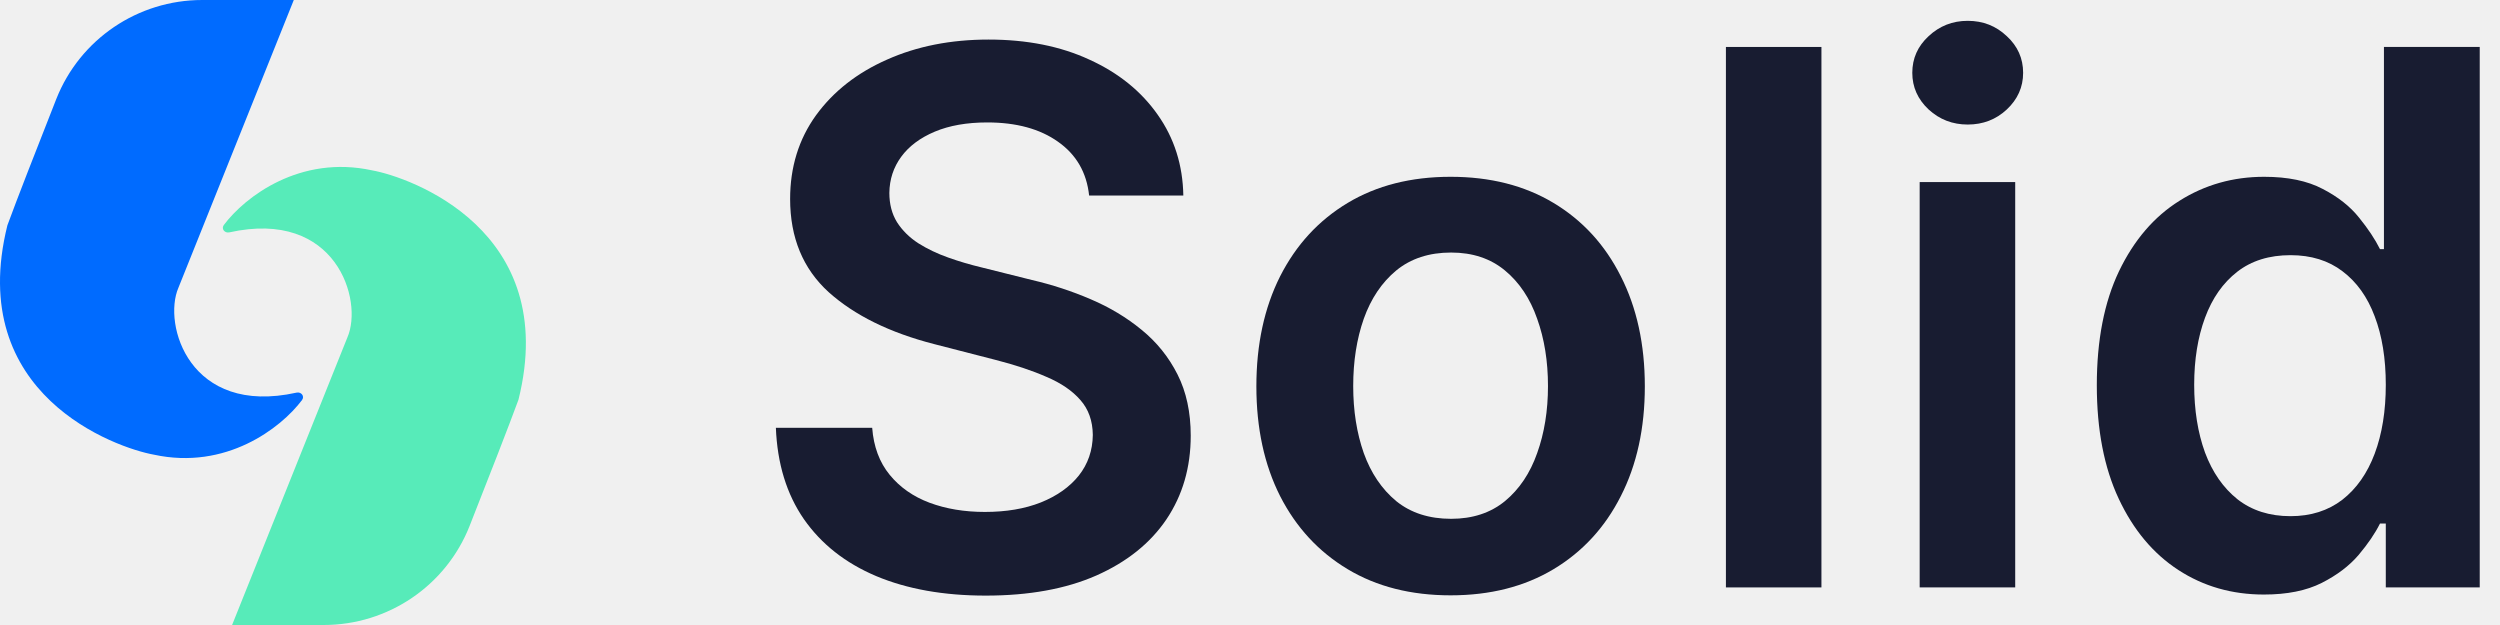
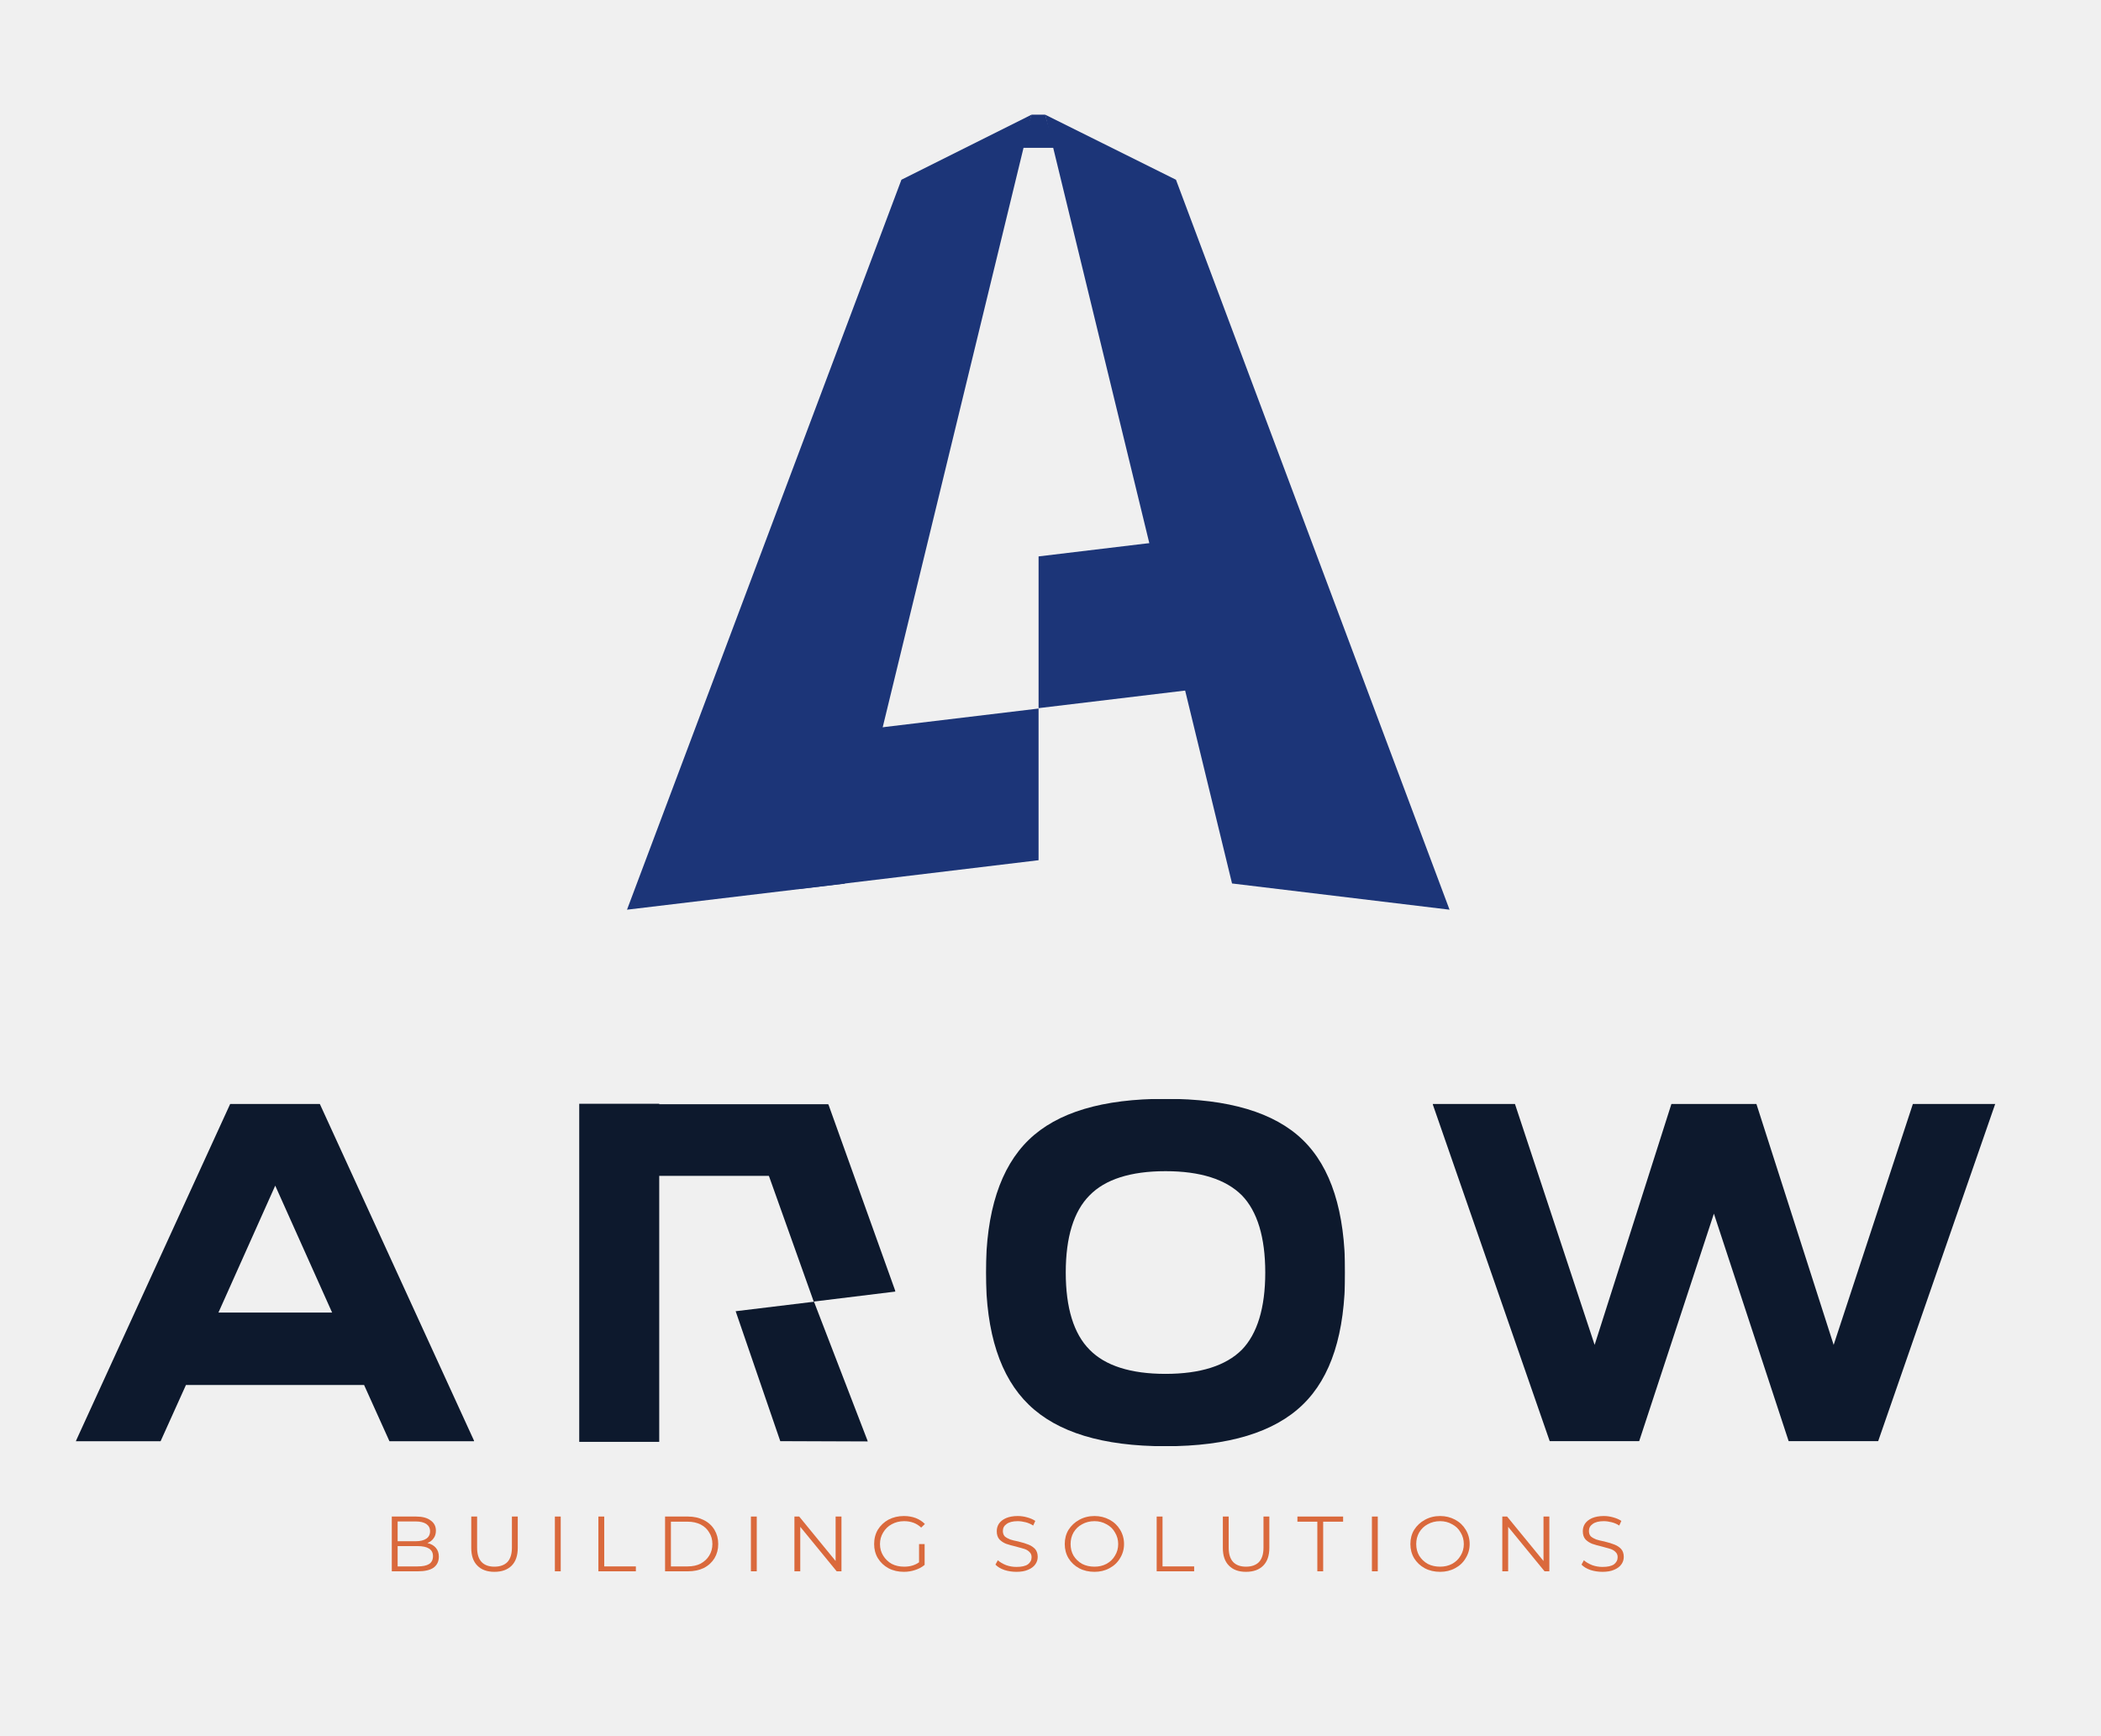
- <svg xmlns="http://www.w3.org/2000/svg" width="120" height="30" viewBox="0 0 120 30" fill="none">
-   <path d="M52.278 9.386C52.16 8.279 51.661 7.418 50.783 6.802C49.913 6.185 48.782 5.877 47.388 5.877C46.409 5.877 45.569 6.025 44.868 6.32C44.167 6.616 43.63 7.017 43.259 7.524C42.887 8.03 42.697 8.609 42.689 9.259C42.689 9.799 42.811 10.268 43.056 10.665C43.31 11.062 43.652 11.4 44.082 11.678C44.513 11.949 44.99 12.177 45.514 12.362C46.037 12.548 46.565 12.704 47.097 12.831L49.529 13.439C50.509 13.667 51.45 13.975 52.354 14.364C53.266 14.752 54.081 15.242 54.799 15.833C55.525 16.424 56.099 17.138 56.521 17.974C56.944 18.81 57.155 19.79 57.155 20.913C57.155 22.433 56.766 23.771 55.989 24.928C55.212 26.077 54.089 26.976 52.62 27.626C51.159 28.268 49.39 28.589 47.312 28.589C45.294 28.589 43.542 28.276 42.056 27.652C40.578 27.027 39.421 26.115 38.585 24.916C37.757 23.716 37.31 22.255 37.242 20.533H41.865C41.933 21.436 42.212 22.188 42.702 22.787C43.191 23.387 43.829 23.835 44.614 24.13C45.408 24.426 46.295 24.573 47.274 24.573C48.296 24.573 49.191 24.422 49.96 24.117C50.737 23.805 51.345 23.374 51.784 22.826C52.223 22.268 52.447 21.618 52.455 20.875C52.447 20.199 52.248 19.642 51.86 19.203C51.471 18.755 50.927 18.384 50.226 18.088C49.533 17.784 48.723 17.514 47.794 17.277L44.842 16.517C42.706 15.968 41.017 15.136 39.775 14.022C38.542 12.899 37.926 11.408 37.926 9.55C37.926 8.022 38.34 6.683 39.167 5.535C40.003 4.386 41.139 3.495 42.575 2.862C44.011 2.22 45.636 1.899 47.452 1.899C49.293 1.899 50.906 2.22 52.291 2.862C53.684 3.495 54.778 4.378 55.571 5.509C56.365 6.633 56.775 7.925 56.8 9.386H52.278Z" fill="#181C31" />
-   <path d="M69.629 28.576C67.729 28.576 66.082 28.158 64.689 27.322C63.295 26.486 62.214 25.317 61.446 23.814C60.686 22.31 60.306 20.554 60.306 18.544C60.306 16.534 60.686 14.773 61.446 13.262C62.214 11.75 63.295 10.576 64.689 9.74C66.082 8.904 67.729 8.486 69.629 8.486C71.529 8.486 73.175 8.904 74.569 9.74C75.962 10.576 77.039 11.75 77.799 13.262C78.567 14.773 78.952 16.534 78.952 18.544C78.952 20.554 78.567 22.31 77.799 23.814C77.039 25.317 75.962 26.486 74.569 27.322C73.175 28.158 71.529 28.576 69.629 28.576ZM69.654 24.903C70.684 24.903 71.546 24.62 72.238 24.054C72.931 23.48 73.446 22.711 73.784 21.749C74.13 20.786 74.303 19.714 74.303 18.531C74.303 17.341 74.13 16.264 73.784 15.301C73.446 14.33 72.931 13.557 72.238 12.983C71.546 12.409 70.684 12.122 69.654 12.122C68.598 12.122 67.72 12.409 67.019 12.983C66.327 13.557 65.807 14.33 65.461 15.301C65.123 16.264 64.954 17.341 64.954 18.531C64.954 19.714 65.123 20.786 65.461 21.749C65.807 22.711 66.327 23.48 67.019 24.054C67.72 24.62 68.598 24.903 69.654 24.903Z" fill="#181C31" />
-   <path d="M87.429 2.254V28.196H82.844V2.254H87.429Z" fill="#181C31" />
-   <path d="M92.144 28.196V8.74H96.73V28.196H92.144ZM94.45 5.978C93.724 5.978 93.099 5.737 92.575 5.256C92.052 4.766 91.79 4.179 91.79 3.495C91.79 2.803 92.052 2.216 92.575 1.735C93.099 1.245 93.724 1 94.45 1C95.185 1 95.809 1.245 96.325 1.735C96.848 2.216 97.11 2.803 97.11 3.495C97.11 4.179 96.848 4.766 96.325 5.256C95.809 5.737 95.185 5.978 94.45 5.978Z" fill="#181C31" />
-   <path d="M108.666 28.538C107.137 28.538 105.769 28.146 104.561 27.36C103.354 26.575 102.4 25.435 101.699 23.94C100.998 22.445 100.647 20.63 100.647 18.493C100.647 16.331 101.002 14.507 101.711 13.021C102.429 11.526 103.396 10.399 104.612 9.639C105.828 8.871 107.184 8.486 108.678 8.486C109.818 8.486 110.756 8.681 111.49 9.069C112.225 9.449 112.808 9.909 113.238 10.45C113.669 10.982 114.003 11.484 114.239 11.957H114.429V2.254H119.027V28.196H114.518V25.131H114.239C114.003 25.604 113.661 26.106 113.213 26.638C112.765 27.162 112.174 27.609 111.44 27.981C110.705 28.352 109.78 28.538 108.666 28.538ZM109.945 24.776C110.916 24.776 111.744 24.514 112.428 23.991C113.112 23.459 113.631 22.72 113.986 21.774C114.34 20.828 114.518 19.726 114.518 18.468C114.518 17.21 114.34 16.116 113.986 15.187C113.64 14.258 113.124 13.536 112.44 13.021C111.765 12.506 110.933 12.248 109.945 12.248C108.923 12.248 108.07 12.514 107.386 13.046C106.702 13.579 106.187 14.313 105.841 15.251C105.495 16.188 105.321 17.26 105.321 18.468C105.321 19.684 105.495 20.769 105.841 21.723C106.195 22.669 106.715 23.417 107.399 23.965C108.091 24.506 108.94 24.776 109.945 24.776Z" fill="#181C31" />
-   <path d="M14.102 0H9.707C6.616 0 3.835 1.881 2.701 4.755C1.758 7.145 0.8 9.599 0.355 10.815C-1.673 18.959 5.567 21.499 7.391 21.825C10.832 22.572 13.475 20.565 14.498 19.201C14.634 19.019 14.459 18.797 14.236 18.846C9.092 19.986 7.801 15.571 8.564 13.812L14.102 0Z" fill="#006BFF" />
-   <path d="M11.14 30L15.536 30C18.626 30 21.407 28.119 22.541 25.245C23.484 22.855 24.442 20.401 24.887 19.185C26.915 11.041 19.675 8.501 17.851 8.175C14.41 7.428 11.767 9.435 10.745 10.799C10.608 10.981 10.783 11.203 11.006 11.154C16.15 10.014 17.441 14.429 16.678 16.188L11.14 30Z" fill="#57EBB9" />
+ <svg xmlns="http://www.w3.org/2000/svg" width="69" height="57" viewBox="0 0 69 57" fill="none">
+   <mask id="mask0_1_343" style="mask-type:luminance" maskUnits="userSpaceOnUse" x="2" y="36" width="14" height="12">
+     <path d="M2.486 36.251H15.614V47.39H2.486V36.251Z" fill="white" />
+   </mask>
+   <g mask="url(#mask0_1_343)">
+     <mask id="mask1_1_343" style="mask-type:luminance" maskUnits="userSpaceOnUse" x="2" y="36" width="14" height="12">
+       <path d="M7.564 36.251L2.486 47.346H5.271L6.107 45.492H11.957L12.793 47.346H15.579L10.499 36.251H7.564ZM9.039 38.944L10.907 43.113H7.174L9.039 38.944Z" fill="white" />
+     </mask>
+     <g mask="url(#mask1_1_343)">
+       <path d="M2.486 36.251H15.569V47.346H2.486V36.251Z" fill="#0D192D" />
+     </g>
+   </g>
+   <mask id="mask2_1_343" style="mask-type:luminance" maskUnits="userSpaceOnUse" x="19" y="36" width="3" height="12">
+     <path d="M19.023 36.255H21.65V47.36H19.023V36.255Z" fill="white" />
+   </mask>
+   <g mask="url(#mask2_1_343)">
+     <path d="M18.434 35.685H29.999V47.922H18.434V35.685Z" fill="#0D192D" />
+   </g>
+   <mask id="mask3_1_343" style="mask-type:luminance" maskUnits="userSpaceOnUse" x="24" y="36" width="6" height="7">
+     <path d="M24.668 36.255H29.41V42.765H24.668V36.255Z" fill="white" />
+   </mask>
+   <g mask="url(#mask3_1_343)">
+     <mask id="mask4_1_343" style="mask-type:luminance" maskUnits="userSpaceOnUse" x="24" y="36" width="6" height="7">
+       <path d="M27.21 36.286L24.688 37.042L26.724 42.752L29.41 42.423L27.21 36.286Z" fill="white" />
+     </mask>
+     <g mask="url(#mask4_1_343)">
+       <path d="M18.434 35.685H29.999V47.922H18.434V35.685Z" fill="#0D192D" />
+     </g>
+   </g>
+   <mask id="mask5_1_343" style="mask-type:luminance" maskUnits="userSpaceOnUse" x="24" y="42" width="5" height="6">
+     <path d="M24.125 42.721H28.506V47.354H24.125V42.721Z" fill="white" />
+   </mask>
+   <g mask="url(#mask5_1_343)">
+     <mask id="mask6_1_343" style="mask-type:luminance" maskUnits="userSpaceOnUse" x="24" y="42" width="5" height="6">
+       <path d="M26.733 42.757L24.16 43.069L25.626 47.339L28.502 47.35L26.733 42.757Z" fill="white" />
+     </mask>
+     <g mask="url(#mask6_1_343)">
+       <path d="M18.434 35.685H29.999V47.922H18.434V35.685Z" fill="#0D192D" />
+     </g>
+   </g>
+   <mask id="mask7_1_343" style="mask-type:luminance" maskUnits="userSpaceOnUse" x="21" y="36" width="7" height="3">
+     <path d="M21.166 36.27H27.204V38.623H21.166V36.27Z" fill="white" />
+   </mask>
+   <g mask="url(#mask7_1_343)">
+     <path d="M18.434 35.685H29.999V47.922H18.434V35.685Z" fill="#0D192D" />
+   </g>
+   <mask id="mask8_1_343" style="mask-type:luminance" maskUnits="userSpaceOnUse" x="32" y="36" width="13" height="12">
+     <path d="M32.378 36.092H44.222V47.504H32.378V36.092Z" fill="white" />
+   </mask>
+   <g mask="url(#mask8_1_343)">
+     <mask id="mask9_1_343" style="mask-type:luminance" maskUnits="userSpaceOnUse" x="32" y="36" width="13" height="12">
+       <path d="M35.001 41.798C35.001 42.955 35.262 43.812 35.786 44.336C36.295 44.857 37.13 45.127 38.276 45.127C39.424 45.127 40.26 44.857 40.783 44.336C41.292 43.812 41.553 42.957 41.553 41.798C41.553 40.639 41.292 39.784 40.783 39.261C40.26 38.739 39.424 38.469 38.276 38.469C37.13 38.469 36.295 38.739 35.786 39.261C35.262 39.784 35.001 40.639 35.001 41.798ZM38.276 36.092C40.342 36.092 41.848 36.536 42.782 37.439C43.716 38.343 44.176 39.799 44.176 41.796C44.176 43.795 43.718 45.237 42.782 46.14C41.848 47.046 40.342 47.504 38.276 47.504C36.212 47.504 34.721 47.046 33.787 46.14C32.853 45.237 32.378 43.795 32.378 41.798C32.378 39.801 32.853 38.343 33.787 37.439C34.723 36.533 36.212 36.092 38.276 36.092Z" fill="white" />
+     </mask>
+     <g mask="url(#mask9_1_343)">
+       <path d="M32.378 36.092H44.174V47.504H32.378V36.092Z" fill="#0D192D" />
+     </g>
+   </g>
+   <mask id="mask10_1_343" style="mask-type:luminance" maskUnits="userSpaceOnUse" x="20" y="3" width="14" height="27">
+     <path d="M20.552 3.73H33.979V29.918H20.552V3.73Z" fill="white" />
+   </mask>
+   <g mask="url(#mask10_1_343)">
+     <mask id="mask11_1_343" style="mask-type:luminance" maskUnits="userSpaceOnUse" x="20" y="3" width="14" height="27">
+       <path d="M33.879 3.766L29.604 5.904L20.592 29.88L27.741 29.025L33.879 3.766Z" fill="white" />
+     </mask>
+     <g mask="url(#mask11_1_343)">
+       <path d="M20.003 3.198H48.174V30.45H20.003V3.198Z" fill="#1C3578" />
+     </g>
+   </g>
+   <mask id="mask12_1_343" style="mask-type:luminance" maskUnits="userSpaceOnUse" x="34" y="3" width="14" height="27">
+     <path d="M34.309 3.73H47.624V29.918H34.309V3.73Z" fill="white" />
+   </mask>
+   <g mask="url(#mask12_1_343)">
+     <mask id="mask13_1_343" style="mask-type:luminance" maskUnits="userSpaceOnUse" x="34" y="3" width="14" height="27">
+       <path d="M40.462 29.019L47.605 29.88L38.621 5.904L34.324 3.766L40.462 29.019Z" fill="white" />
+     </mask>
+     <g mask="url(#mask13_1_343)">
+       <path d="M20.003 3.198H48.174V30.45H20.003V3.198Z" fill="#1C3578" />
+     </g>
+   </g>
+   <mask id="mask14_1_343" style="mask-type:luminance" maskUnits="userSpaceOnUse" x="33" y="3" width="2" height="2">
+     <path d="M33.429 3.73H34.75V4.901H33.429V3.73Z" fill="white" />
+   </mask>
+   <g mask="url(#mask14_1_343)">
+     <mask id="mask15_1_343" style="mask-type:luminance" maskUnits="userSpaceOnUse" x="33" y="3" width="2" height="2">
+       <path d="M33.879 3.766L33.528 4.855H34.638L34.324 3.766H33.879Z" fill="white" />
+     </mask>
+     <g mask="url(#mask15_1_343)">
+       <path d="M20.003 3.198H48.174V30.45H20.003V3.198Z" fill="#1C3578" />
+     </g>
+   </g>
+   <mask id="mask16_1_343" style="mask-type:luminance" maskUnits="userSpaceOnUse" x="26" y="23" width="9" height="7">
+     <path d="M26.165 23.212H34.2V29.278H26.165V23.212Z" fill="white" />
+   </mask>
+   <g mask="url(#mask16_1_343)">
+     <mask id="mask17_1_343" style="mask-type:luminance" maskUnits="userSpaceOnUse" x="26" y="23" width="9" height="7">
+       <path d="M34.108 23.273L27.16 24.107L26.248 29.2L34.108 28.255V23.273Z" fill="white" />
+     </mask>
+     <g mask="url(#mask17_1_343)">
+       <path d="M20.003 3.198H48.174V30.45H20.003V3.198Z" fill="#1C3578" />
+     </g>
+   </g>
+   <mask id="mask18_1_343" style="mask-type:luminance" maskUnits="userSpaceOnUse" x="34" y="17" width="8" height="7">
+     <path d="M34.088 17.461H41.132V23.317H34.088V17.461Z" fill="white" />
+   </mask>
+   <g mask="url(#mask18_1_343)">
+     <mask id="mask19_1_343" style="mask-type:luminance" maskUnits="userSpaceOnUse" x="34" y="17" width="8" height="7">
+       <path d="M34.108 18.276V23.26L41.089 22.422L40.484 17.51L34.108 18.276Z" fill="white" />
+     </mask>
+     <g mask="url(#mask19_1_343)">
+       <path d="M20.003 3.198H48.174V30.45H20.003V3.198Z" fill="#1C3578" />
+     </g>
+   </g>
+   <mask id="mask20_1_343" style="mask-type:luminance" maskUnits="userSpaceOnUse" x="47" y="36" width="19" height="12">
+     <path d="M47.046 36.251H65.551V47.346H47.046V36.251Z" fill="white" />
+   </mask>
+   <g mask="url(#mask20_1_343)">
+     <mask id="mask21_1_343" style="mask-type:luminance" maskUnits="userSpaceOnUse" x="47" y="36" width="19" height="12">
+       <path d="M47.046 36.251H49.75L52.37 44.175L54.895 36.251H57.68L60.22 44.175L62.825 36.251H65.529L61.679 47.346H58.745L56.287 39.864L53.83 47.346H50.898L47.046 36.251Z" fill="white" />
+     </mask>
+     <g mask="url(#mask21_1_343)">
+       <path d="M47.046 36.251H65.551V47.346H47.046V36.251Z" fill="#0D192D" />
+     </g>
+   </g>
+   <path d="M14.036 50.683C14.159 50.712 14.25 50.765 14.316 50.843C14.379 50.917 14.412 51.012 14.412 51.13C14.412 51.289 14.353 51.409 14.237 51.494C14.119 51.574 13.949 51.612 13.722 51.612H12.867V49.813H13.661C13.871 49.813 14.03 49.855 14.141 49.94C14.257 50.02 14.316 50.132 14.316 50.278C14.316 50.379 14.29 50.464 14.237 50.531C14.189 50.599 14.124 50.649 14.036 50.683ZM13.059 49.974V50.624H13.652C13.803 50.624 13.919 50.596 14.002 50.539C14.082 50.485 14.124 50.402 14.124 50.295C14.124 50.193 14.082 50.115 14.002 50.058C13.919 50.003 13.803 49.974 13.652 49.974H13.059ZM13.713 51.451C13.882 51.451 14.006 51.426 14.089 51.375C14.176 51.321 14.22 51.232 14.22 51.114C14.22 50.894 14.05 50.784 13.713 50.784H13.059V51.451H13.713Z" fill="#DA693C" />
+   <path d="M16.236 51.629C15.996 51.629 15.811 51.561 15.678 51.426C15.542 51.291 15.477 51.097 15.477 50.843V49.813H15.669V50.835C15.669 51.044 15.717 51.202 15.817 51.308C15.915 51.409 16.055 51.46 16.236 51.46C16.422 51.46 16.564 51.409 16.664 51.308C16.762 51.202 16.812 51.044 16.812 50.835V49.813H17.004V50.843C17.004 51.097 16.937 51.291 16.804 51.426C16.668 51.561 16.481 51.629 16.236 51.629Z" fill="#DA693C" />
+   <path d="M18.223 49.813H18.415V51.612H18.223V49.813Z" fill="#DA693C" />
+   <path d="M19.652 49.813H19.844V51.451H20.883V51.612H19.652V49.813Z" fill="#DA693C" />
+   <path d="M21.842 49.813H22.593C22.789 49.813 22.964 49.853 23.116 49.931C23.267 50.005 23.383 50.113 23.466 50.252C23.546 50.388 23.588 50.544 23.588 50.717C23.588 50.892 23.546 51.046 23.466 51.181C23.383 51.316 23.267 51.424 23.116 51.502C22.964 51.576 22.789 51.612 22.593 51.612H21.842V49.813ZM22.584 51.451C22.746 51.451 22.89 51.422 23.012 51.358C23.134 51.291 23.226 51.204 23.291 51.097C23.361 50.985 23.396 50.858 23.396 50.717C23.396 50.571 23.361 50.444 23.291 50.337C23.226 50.225 23.134 50.138 23.012 50.075C22.89 50.014 22.746 49.982 22.584 49.982H22.034V51.451H22.584Z" fill="#DA693C" />
+   <path d="M24.661 49.813H24.853V51.612H24.661V49.813Z" fill="#DA693C" />
+   <path d="M27.635 49.813V51.612H27.478L26.282 50.151V51.612H26.09V49.813H26.247L27.443 51.274V49.813H27.635Z" fill="#DA693C" />
+   <path d="M30.183 50.717H30.366V51.401C30.279 51.475 30.174 51.532 30.052 51.57C29.934 51.61 29.812 51.629 29.686 51.629C29.498 51.629 29.33 51.591 29.179 51.511C29.033 51.432 28.918 51.323 28.83 51.181C28.747 51.042 28.708 50.886 28.708 50.717C28.708 50.544 28.747 50.385 28.83 50.244C28.918 50.105 29.033 49.995 29.179 49.915C29.33 49.837 29.498 49.796 29.686 49.796C29.83 49.796 29.961 49.82 30.078 49.864C30.194 49.91 30.292 49.974 30.375 50.058L30.253 50.176C30.107 50.037 29.921 49.965 29.694 49.965C29.542 49.965 29.406 49.999 29.284 50.067C29.166 50.13 29.075 50.219 29.005 50.337C28.935 50.451 28.9 50.578 28.9 50.717C28.9 50.858 28.935 50.985 29.005 51.097C29.075 51.211 29.166 51.299 29.284 51.367C29.406 51.43 29.542 51.46 29.694 51.46C29.886 51.46 30.048 51.413 30.183 51.316V50.717Z" fill="#DA693C" />
+   <path d="M33.381 51.629C33.246 51.629 33.115 51.61 32.989 51.57C32.86 51.525 32.762 51.466 32.692 51.392L32.77 51.249C32.84 51.312 32.93 51.365 33.041 51.409C33.15 51.449 33.264 51.468 33.381 51.468C33.549 51.468 33.674 51.441 33.757 51.384C33.837 51.323 33.879 51.245 33.879 51.147C33.879 51.076 33.855 51.019 33.809 50.978C33.768 50.934 33.713 50.9 33.643 50.877C33.578 50.856 33.488 50.831 33.373 50.801C33.233 50.767 33.122 50.738 33.041 50.708C32.958 50.675 32.886 50.628 32.823 50.565C32.764 50.497 32.735 50.409 32.735 50.295C32.735 50.206 32.757 50.124 32.805 50.05C32.858 49.972 32.936 49.91 33.041 49.864C33.146 49.82 33.272 49.796 33.425 49.796C33.53 49.796 33.63 49.811 33.73 49.839C33.835 49.868 33.925 49.906 34.001 49.957L33.931 50.109C33.855 50.058 33.77 50.022 33.678 49.999C33.591 49.978 33.506 49.965 33.425 49.965C33.261 49.965 33.139 49.997 33.058 50.058C32.975 50.115 32.936 50.191 32.936 50.286C32.936 50.36 32.956 50.419 32.997 50.464C33.043 50.504 33.102 50.537 33.172 50.565C33.242 50.588 33.331 50.611 33.442 50.632C33.582 50.666 33.691 50.7 33.774 50.734C33.861 50.767 33.933 50.816 33.992 50.877C34.049 50.941 34.08 51.027 34.08 51.139C34.08 51.23 34.053 51.312 34.001 51.384C33.949 51.458 33.87 51.517 33.765 51.561C33.661 51.608 33.532 51.629 33.381 51.629Z" fill="#DA693C" />
+   <path d="M35.946 51.629C35.758 51.629 35.59 51.591 35.44 51.511C35.293 51.432 35.178 51.323 35.09 51.181C35.008 51.042 34.968 50.886 34.968 50.717C34.968 50.544 35.008 50.388 35.09 50.252C35.178 50.113 35.293 50.003 35.44 49.923C35.59 49.839 35.758 49.796 35.946 49.796C36.125 49.796 36.288 49.837 36.435 49.915C36.585 49.995 36.701 50.105 36.784 50.244C36.871 50.385 36.915 50.544 36.915 50.717C36.915 50.886 36.871 51.042 36.784 51.181C36.701 51.323 36.585 51.432 36.435 51.511C36.288 51.591 36.125 51.629 35.946 51.629ZM35.946 51.46C36.09 51.46 36.221 51.43 36.339 51.367C36.461 51.299 36.553 51.211 36.618 51.097C36.688 50.985 36.723 50.858 36.723 50.717C36.723 50.578 36.688 50.451 36.618 50.337C36.553 50.219 36.461 50.13 36.339 50.067C36.221 49.999 36.09 49.965 35.946 49.965C35.793 49.965 35.658 49.999 35.536 50.067C35.418 50.13 35.326 50.219 35.256 50.337C35.191 50.451 35.16 50.578 35.16 50.717C35.16 50.858 35.191 50.985 35.256 51.097C35.326 51.211 35.418 51.299 35.536 51.367C35.658 51.43 35.793 51.46 35.946 51.46Z" fill="#DA693C" />
+   <path d="M37.987 49.813H38.179V51.451H39.218V51.612H37.987V49.813Z" fill="#DA693C" />
+   <path d="M40.919 51.629C40.679 51.629 40.494 51.561 40.361 51.426C40.225 51.291 40.16 51.097 40.16 50.843V49.813H40.352V50.835C40.352 51.044 40.4 51.202 40.5 51.308C40.598 51.409 40.738 51.46 40.919 51.46C41.105 51.46 41.246 51.409 41.347 51.308C41.445 51.202 41.495 51.044 41.495 50.835V49.813H41.687V50.843C41.687 51.097 41.62 51.291 41.486 51.426C41.351 51.561 41.163 51.629 40.919 51.629Z" fill="#DA693C" />
+   <path d="M43.263 49.982H42.609V49.813H44.11V49.982H43.455V51.612H43.263V49.982Z" fill="#DA693C" />
+   <path d="M45.056 49.813H45.248V51.612H45.056V49.813Z" fill="#DA693C" />
+   <path d="M47.297 51.629C47.109 51.629 46.941 51.591 46.791 51.511C46.645 51.432 46.529 51.323 46.441 51.181C46.359 51.042 46.319 50.886 46.319 50.717C46.319 50.544 46.359 50.388 46.441 50.252C46.529 50.113 46.645 50.003 46.791 49.923C46.941 49.839 47.109 49.796 47.297 49.796C47.476 49.796 47.639 49.837 47.786 49.915C47.936 49.995 48.052 50.105 48.135 50.244C48.222 50.385 48.266 50.544 48.266 50.717C48.266 50.886 48.222 51.042 48.135 51.181C48.052 51.323 47.936 51.432 47.786 51.511C47.639 51.591 47.476 51.629 47.297 51.629ZM47.297 51.46C47.441 51.46 47.572 51.43 47.69 51.367C47.812 51.299 47.904 51.211 47.969 51.097C48.039 50.985 48.074 50.858 48.074 50.717C48.074 50.578 48.039 50.451 47.969 50.337C47.904 50.219 47.812 50.13 47.69 50.067C47.572 49.999 47.441 49.965 47.297 49.965C47.144 49.965 47.009 49.999 46.887 50.067C46.769 50.13 46.677 50.219 46.607 50.337C46.542 50.451 46.511 50.578 46.511 50.717C46.511 50.858 46.542 50.985 46.607 51.097C46.677 51.211 46.769 51.299 46.887 51.367C47.009 51.43 47.144 51.46 47.297 51.46Z" fill="#DA693C" />
+   <path d="M50.883 49.813V51.612H50.726L49.53 50.151V51.612H49.338V49.813H49.495L50.691 51.274V49.813H50.883Z" fill="#DA693C" />
+   <path d="M52.628 51.629C52.493 51.629 52.362 51.61 52.236 51.57C52.107 51.525 52.009 51.466 51.939 51.392L52.017 51.249C52.087 51.312 52.177 51.365 52.288 51.409C52.397 51.449 52.511 51.468 52.628 51.468C52.796 51.468 52.921 51.441 53.004 51.384C53.084 51.323 53.126 51.245 53.126 51.147C53.126 51.076 53.102 51.019 53.056 50.978C53.015 50.934 52.96 50.9 52.89 50.877C52.825 50.856 52.735 50.831 52.62 50.801C52.48 50.767 52.369 50.738 52.288 50.708C52.205 50.675 52.133 50.628 52.07 50.565C52.011 50.497 51.982 50.409 51.982 50.295C51.982 50.206 52.004 50.124 52.052 50.05C52.105 49.972 52.183 49.91 52.288 49.864C52.393 49.82 52.519 49.796 52.672 49.796C52.777 49.796 52.877 49.811 52.977 49.839C53.082 49.868 53.172 49.906 53.248 49.957L53.178 50.109C53.102 50.058 53.017 50.022 52.925 49.999C52.838 49.978 52.753 49.965 52.672 49.965C52.508 49.965 52.386 49.997 52.305 50.058C52.222 50.115 52.183 50.191 52.183 50.286C52.183 50.36 52.203 50.419 52.244 50.464C52.29 50.504 52.349 50.537 52.419 50.565C52.489 50.588 52.578 50.611 52.689 50.632C52.829 50.666 52.938 50.7 53.021 50.734C53.108 50.767 53.18 50.816 53.239 50.877C53.296 50.941 53.327 51.027 53.327 51.139C53.327 51.23 53.3 51.312 53.248 51.384C53.196 51.458 53.117 51.517 53.012 51.561C52.908 51.608 52.779 51.629 52.628 51.629Z" fill="#DA693C" />
</svg>
